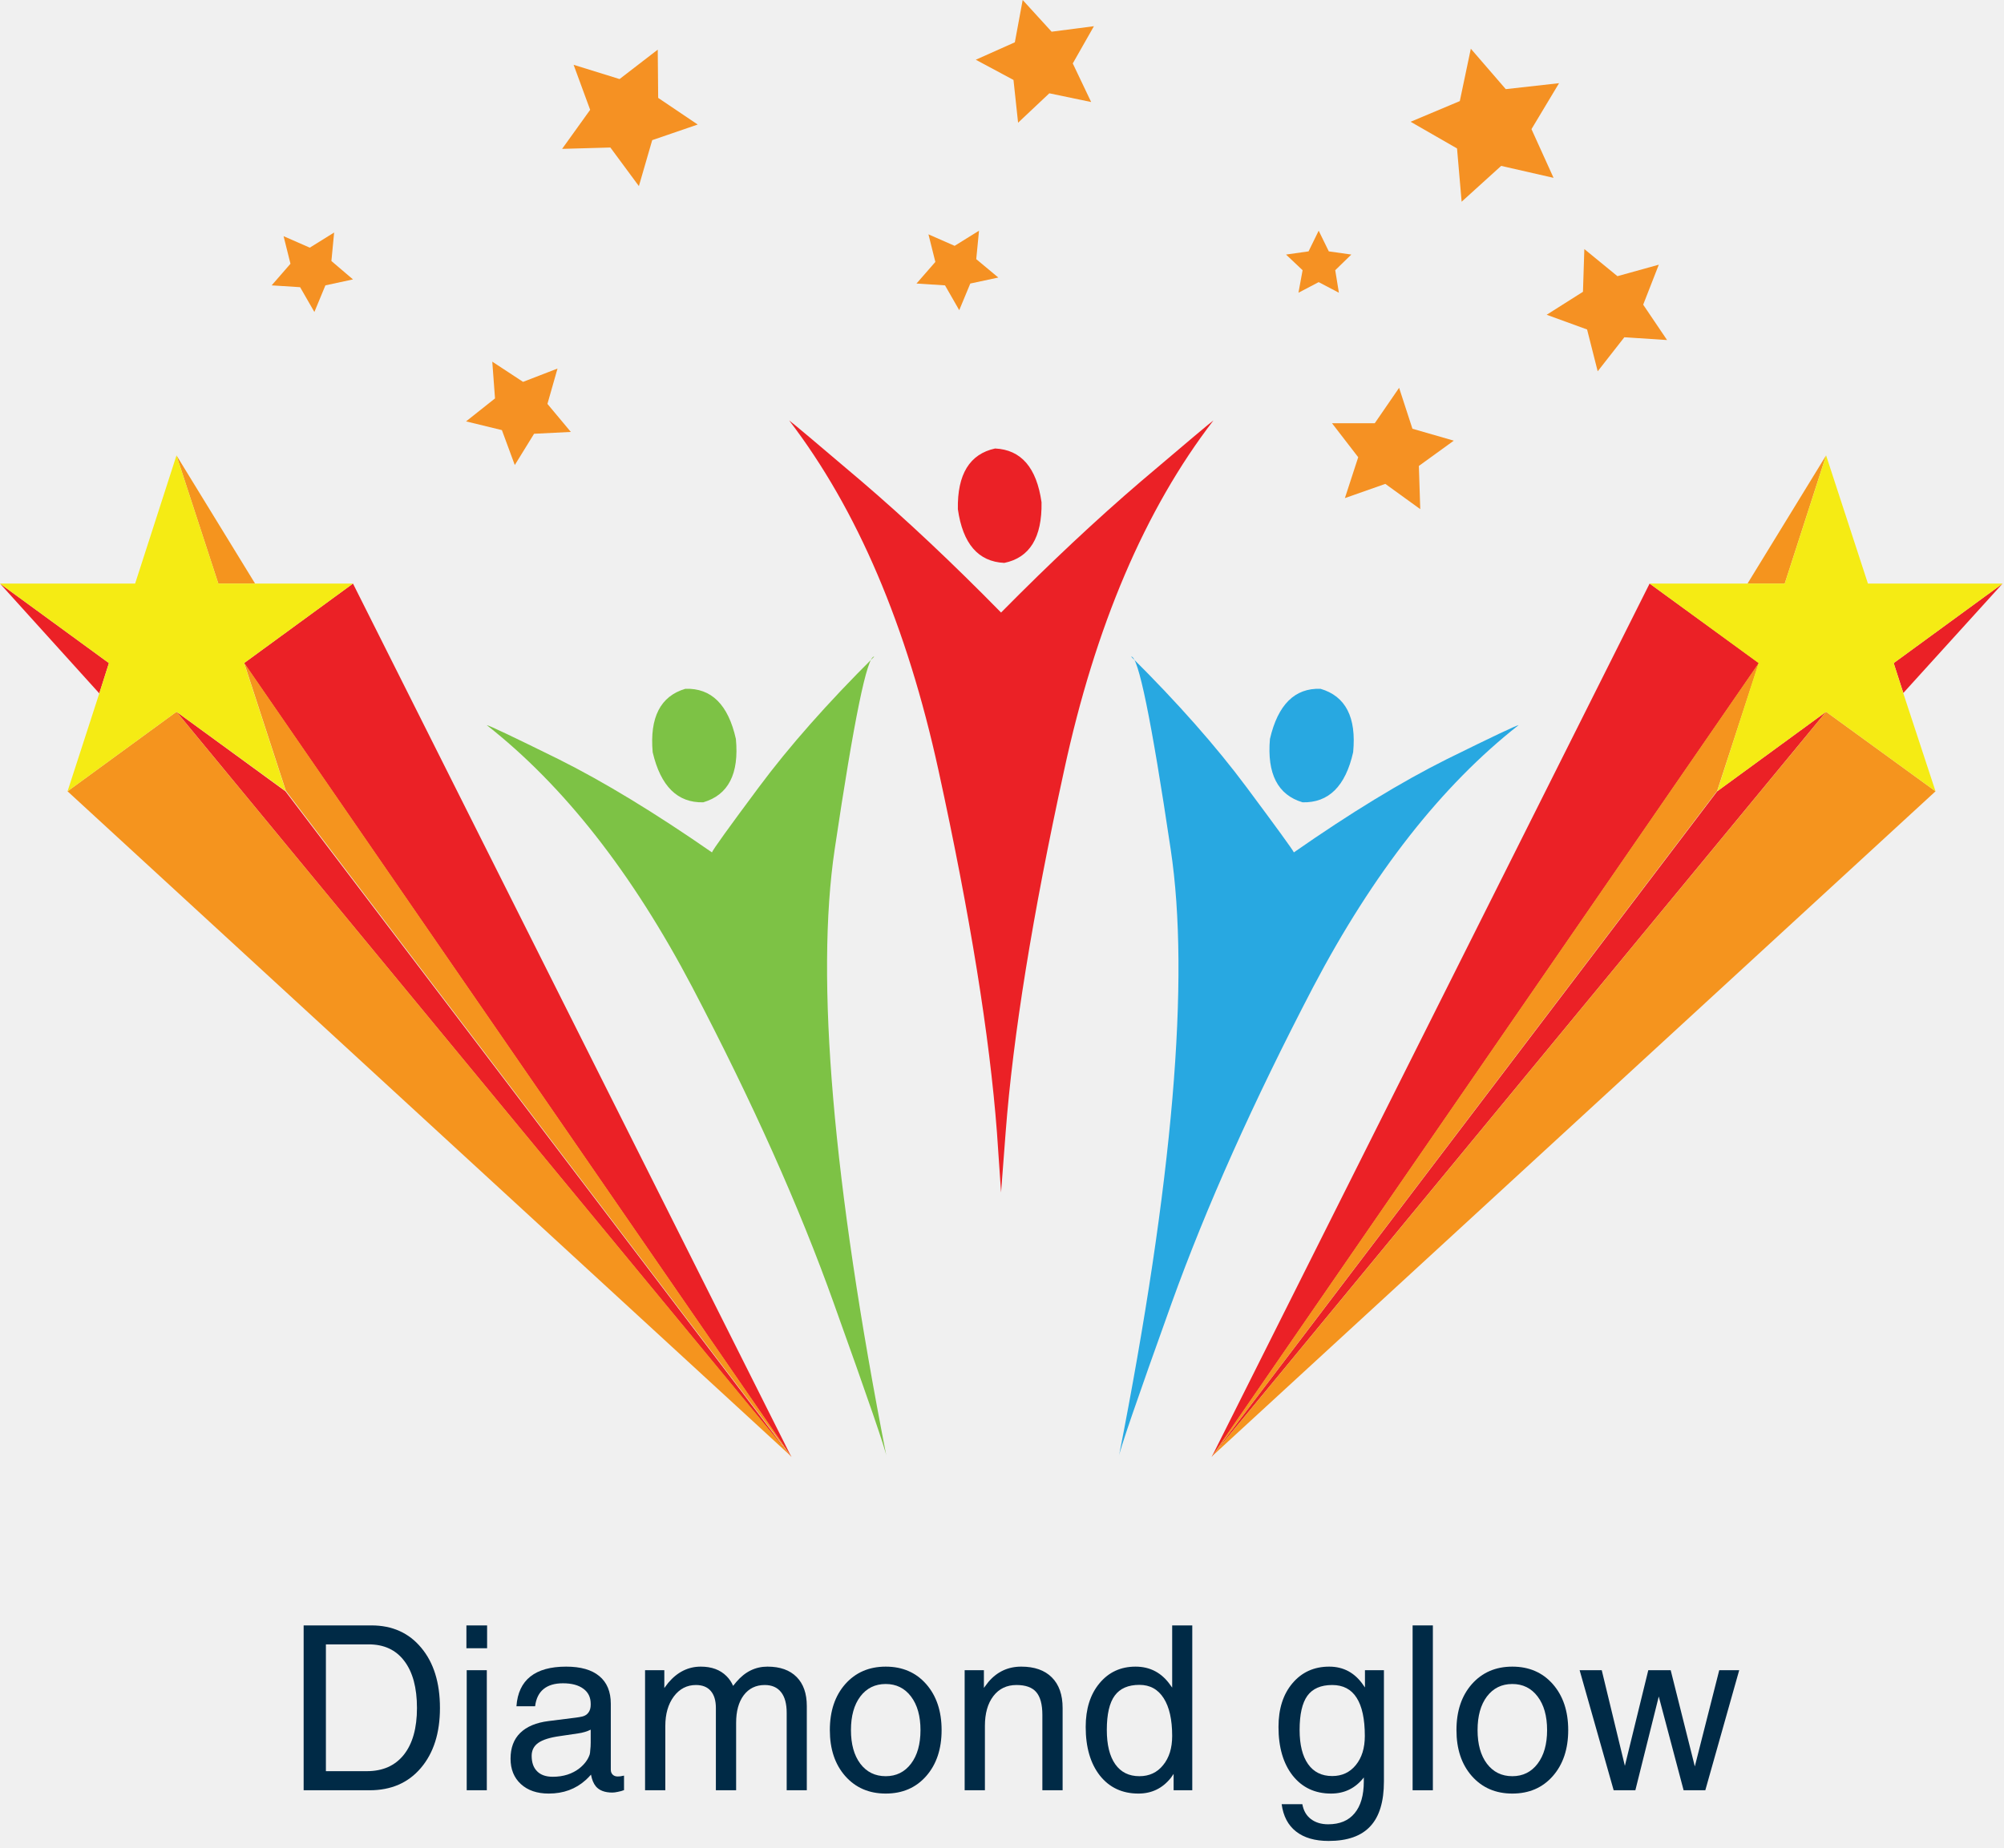
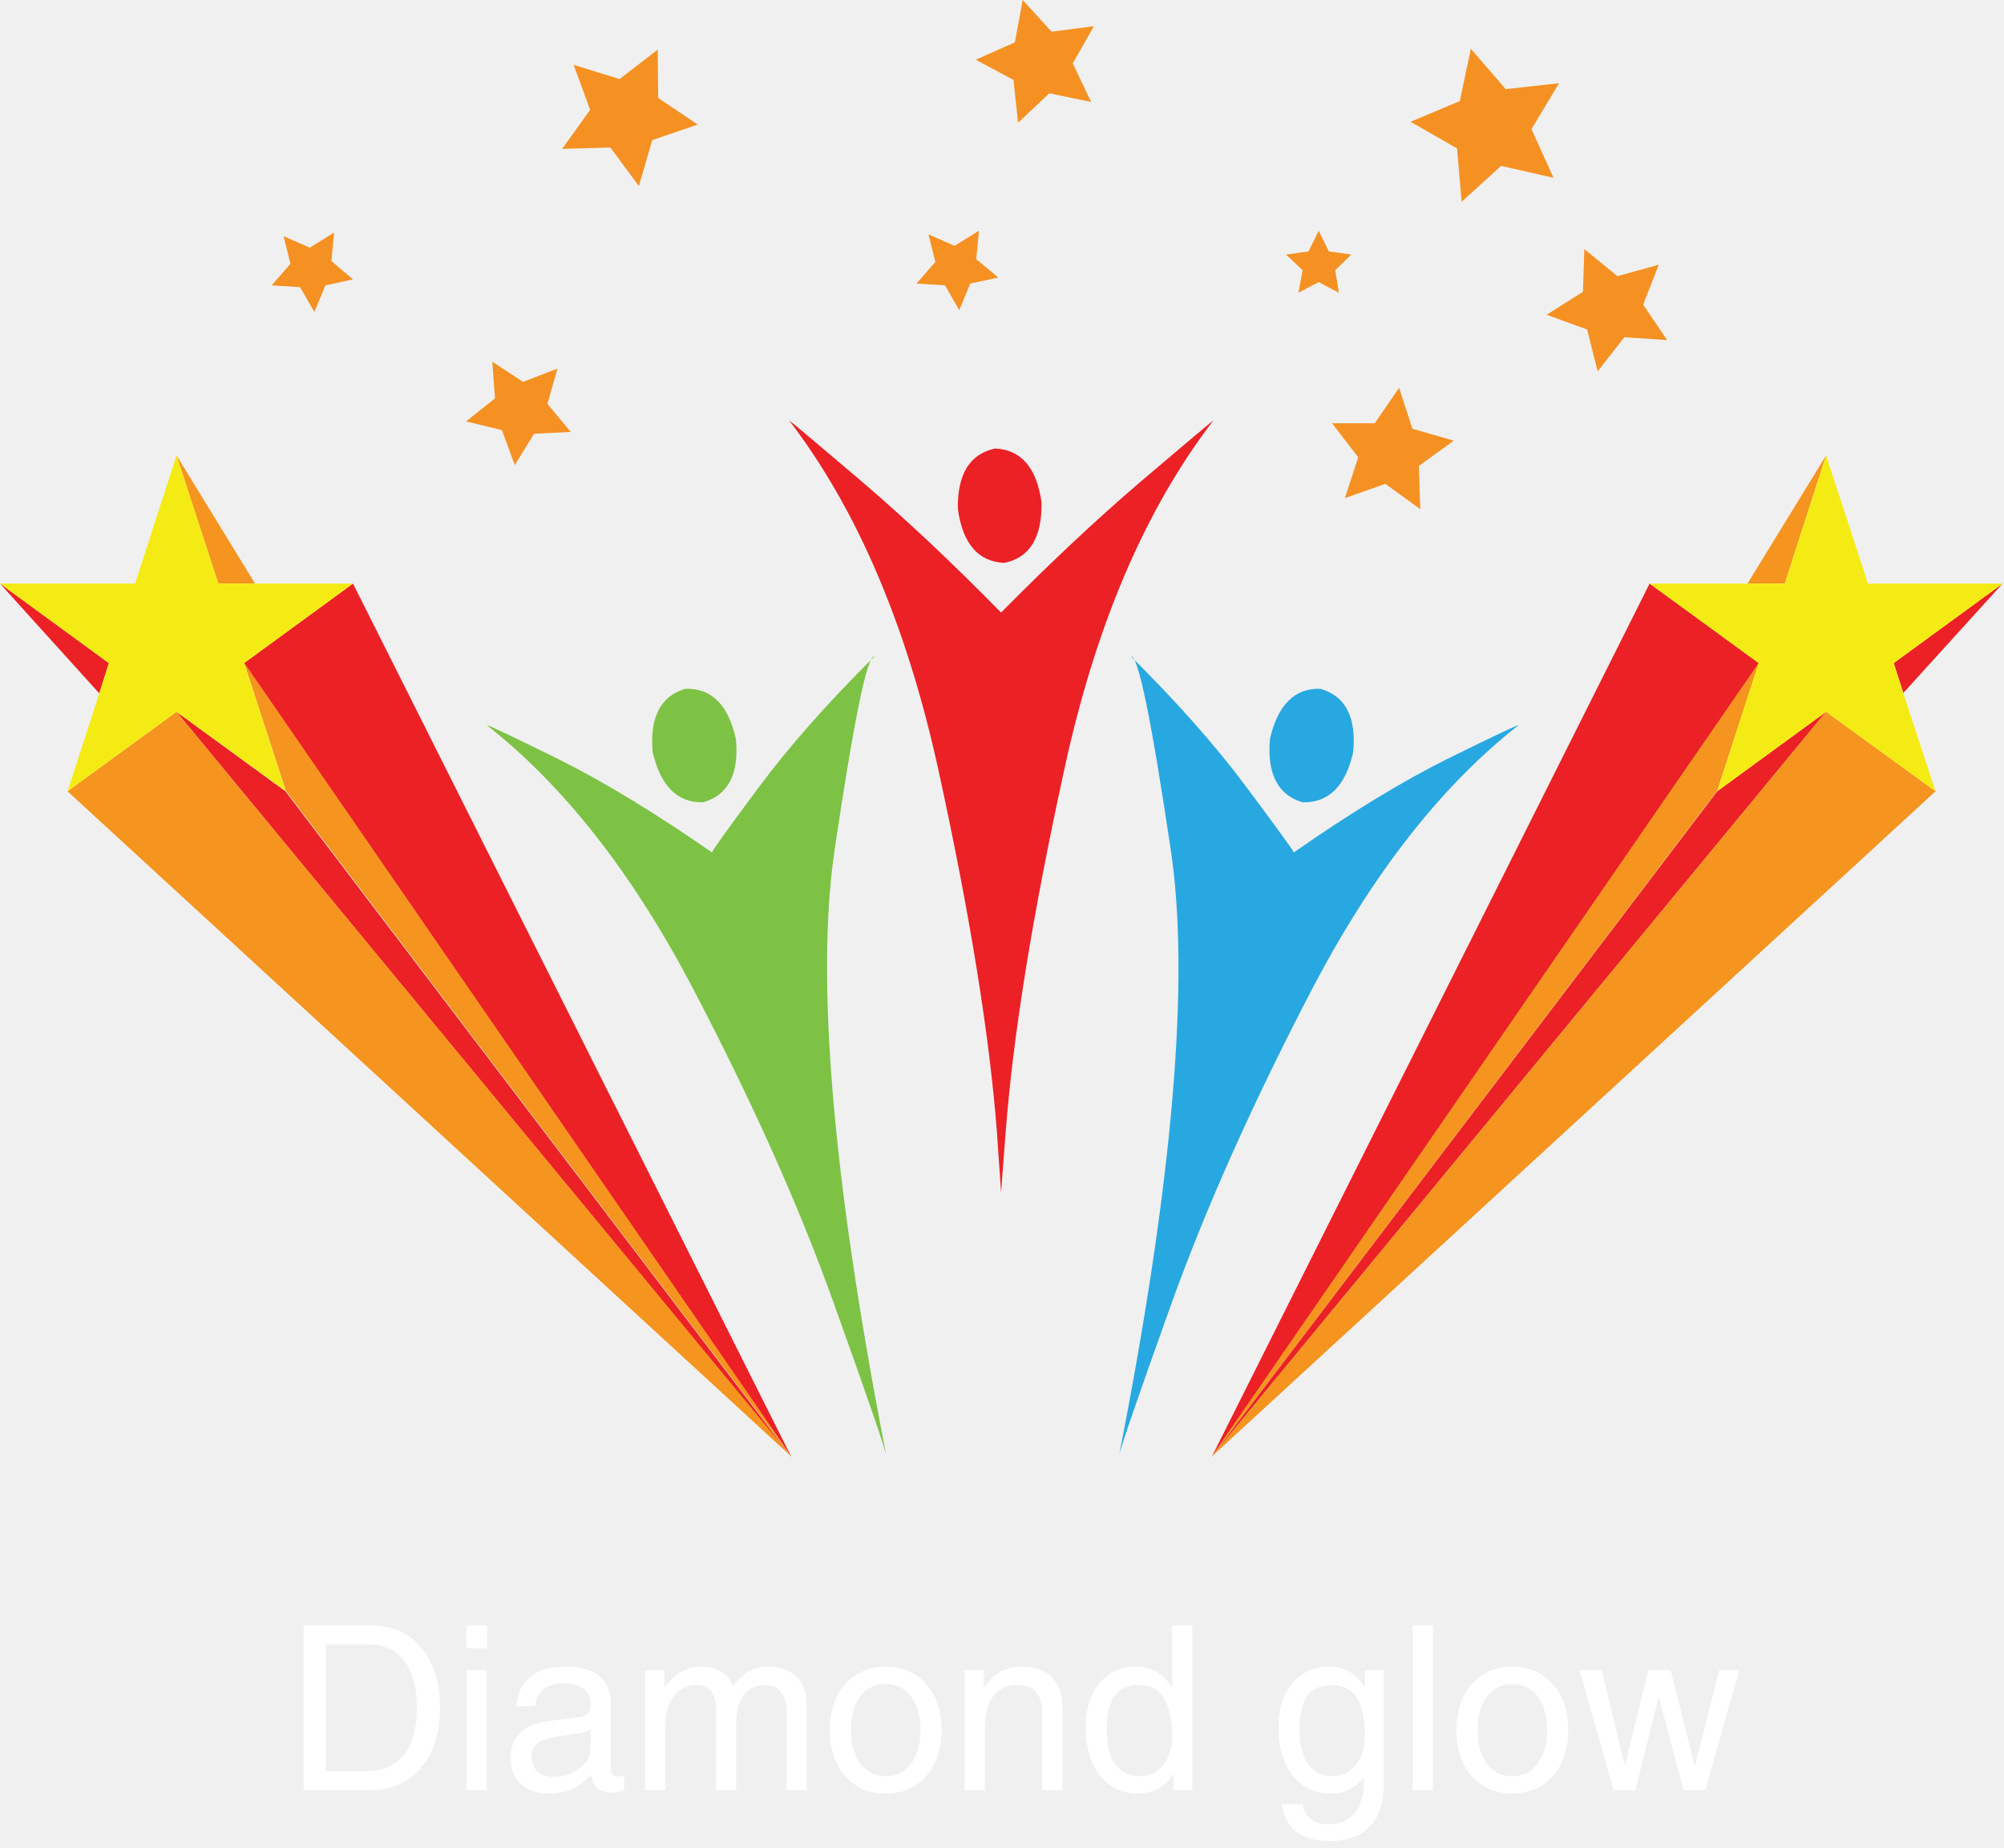
<svg xmlns="http://www.w3.org/2000/svg" viewBox="0 0 290.667 268" height="268" width="290.667" xml:space="preserve" id="svg2" version="1.1">
  <defs id="defs6" />
  <g transform="matrix(1.333333,0,0,-1.333333,0,268)" id="g10">
    <g transform="scale(0.1)" id="g12">
      <path id="path14" style="fill:#7dc245;fill-opacity:1;fill-rule:evenodd;stroke:none" d="m 950.98,1295.51 c -50.671,-50.35 -92.5,-97.7 -125.468,-142.03 -33.012,-44.34 -50,-67.97 -51.024,-70.98 -61.988,43.01 -117.648,76.84 -166.988,101.48 -49.34,24.34 -75.352,36.68 -78.012,37 83.672,-65.67 158.172,-160.67 223.524,-285 65.308,-124.648 116.636,-239.339 153.976,-343.992 37.66,-105 56.84,-160.816 57.5,-167.5 -58.668,300 -77.5,520.512 -56.476,661.492 20.968,141.01 35.308,210.86 42.968,209.53" />
      <path id="path16" style="fill:#7dc245;fill-opacity:1;fill-rule:evenodd;stroke:none" d="m 745.512,1260.51 c -27.032,-8.01 -38.871,-31.02 -35.512,-69.03 8.672,-36.99 26.988,-55.15 55,-54.49 27.34,8.01 39.141,31.02 35.512,68.99 -8.364,37.34 -26.684,55.5 -55,54.53" />
      <path id="path18" style="fill:#28a8e1;fill-opacity:1;fill-rule:evenodd;stroke:none" d="m 1651.99,1220.98 c -2.65,-0.32 -28.67,-12.66 -78.01,-37 -49.33,-24.64 -104.84,-58.47 -166.48,-101.48 -1.33,3.01 -18.52,26.64 -51.52,70.98 -32.97,44.33 -74.81,91.68 -125.47,142.03 7.65,1.33 21.99,-68.52 42.97,-209.53 21.36,-140.98 2.5,-361.492 -56.49,-661.492 0.67,6.684 19.85,62.5 57.5,167.5 37.66,104.653 88.99,219.344 153.99,343.992 65.35,124.33 139.84,219.33 223.51,285" />
      <path id="path20" style="fill:#28a8e1;fill-opacity:1;fill-rule:evenodd;stroke:none" d="m 1416.99,1136.99 c 28.32,-0.66 46.68,17.5 55,54.49 3.67,38.01 -8.16,61.02 -35.51,69.03 -28,0.97 -46.32,-17.19 -55,-54.53 -3.32,-37.97 8.52,-60.98 35.51,-68.99" />
      <path id="path22" style="fill:#eb2126;fill-opacity:1;fill-rule:evenodd;stroke:none" d="m 1088.98,1343.48 c -52.65,53.67 -103.32,101.36 -151.992,143 -48.976,41.68 -75.148,63.68 -78.508,66.02 74.02,-96.68 128.161,-223.67 162.5,-381.02 34.33,-157.34 55.5,-288.468 63.51,-393.468 l 4.49,-65.512 5,65.512 c 8.01,105 29.18,236.128 63.52,393.468 33.98,157.35 88.16,284.34 162.5,381.02 -3.36,-2.34 -29.49,-24.34 -78.52,-66.02 -48.67,-41.64 -99.49,-89.33 -152.5,-143" />
      <path id="path24" style="fill:#eb2126;fill-opacity:1;fill-rule:evenodd;stroke:none" d="m 1082.5,1521.99 c -27.66,-6.01 -41.17,-28.01 -40.51,-66.01 5.35,-37.66 22.15,-57.15 50.51,-58.48 27.66,5.66 41.17,27.66 40.51,65.98 -5.35,37.69 -22.19,57.18 -50.51,58.51" />
      <path id="path26" style="fill:#f5941e;fill-opacity:1;fill-rule:evenodd;stroke:none" d="M 1986.48,1514.49 1900.98,1375 h 40.5 l 45,139.49" />
      <path id="path28" style="fill:#eb2126;fill-opacity:1;fill-rule:evenodd;stroke:none" d="M 1794.49,1375 1318.01,424.488 1913.48,1288.48 1794.49,1375" />
      <path id="path30" style="fill:#eb2126;fill-opacity:1;fill-rule:evenodd;stroke:none" d="m 1868.01,1148.98 -550,-723.98 668.47,810.51 -118.47,-86.53" />
      <path id="path32" style="fill:#eb2126;fill-opacity:1;fill-rule:evenodd;stroke:none" d="M 2070.51,1255.98 2178.48,1375 2060,1288.48 l 10.51,-32.5" />
      <path id="path34" style="fill:#f5941e;fill-opacity:1;fill-rule:evenodd;stroke:none" d="M 1986.48,1235.51 1318.01,425 l 787.5,723.98 -119.03,86.53" />
      <path id="path36" style="fill:#f5941e;fill-opacity:1;fill-rule:evenodd;stroke:none" d="M 1913.48,1288.98 1318.01,425 l 550,724.49 45.47,139.49" />
      <path id="path38" style="fill:#f5eb14;fill-opacity:1;fill-rule:evenodd;stroke:none" d="m 2060,1288.48 118.48,86.52 h -146.49 l -45.51,139.49 -45,-139.49 h -146.99 l 118.52,-86.52 -45,-139.5 118.47,86.53 119.03,-86.53 -35,106.53 -10.51,32.97" />
      <path id="path40" style="fill:#f5941e;fill-opacity:1;fill-rule:evenodd;stroke:none" d="M 277.5,1375 191.988,1514.49 237.5,1375 h 40" />
      <path id="path42" style="fill:#eb2126;fill-opacity:1;fill-rule:evenodd;stroke:none" d="M 191.988,1235.51 860.512,425 l -550,723.98 -118.524,86.53" />
      <path id="path44" style="fill:#eb2126;fill-opacity:1;fill-rule:evenodd;stroke:none" d="M 0,1375 108.012,1255.51 118.48,1288.48 0,1375" />
      <path id="path46" style="fill:#eb2126;fill-opacity:1;fill-rule:evenodd;stroke:none" d="M 265.512,1288.48 860.98,424.488 383.98,1375 265.512,1288.48" />
      <path id="path48" style="fill:#f5941e;fill-opacity:1;fill-rule:evenodd;stroke:none" d="M 73.481,1148.98 860.98,425 191.988,1235.51 73.481,1148.98" />
      <path id="path50" style="fill:#f5941e;fill-opacity:1;fill-rule:evenodd;stroke:none" d="M 310.98,1149.49 860.98,425 265.512,1288.98 310.98,1149.49" />
      <path id="path52" style="fill:#f5eb14;fill-opacity:1;fill-rule:evenodd;stroke:none" d="M 191.988,1235.51 310.98,1148.98 265.512,1288.48 383.98,1375 H 237.5 l -45.512,139.49 -45,-139.49 H 0 l 118.48,-86.52 -10.468,-32.97 -34.532,-106.53 118.507,86.53" />
      <path id="path54" style="fill:#f59123;fill-opacity:1;fill-rule:evenodd;stroke:none" d="m 545.98,1541.99 14.02,-38.01 20.98,34.03 40,1.99 -25.468,30.51 10.968,38.47 -37.5,-14.49 -33.468,21.99 2.968,-40 -31.492,-25 38.992,-9.49" />
      <path id="path56" style="fill:#f59123;fill-opacity:1;fill-rule:evenodd;stroke:none" d="m 1028.01,1699.49 15.47,-26.99 12.03,28.98 30.47,6.53 -23.99,20 3.01,30.97 -26.52,-16.48 -28.48,12.5 7.5,-30 -20.512,-23.52 31.022,-1.99" />
      <path id="path58" style="fill:#f59123;fill-opacity:1;fill-rule:evenodd;stroke:none" d="m 326.48,1697.5 15.508,-26.99 11.992,28.98 30,6.49 -23.468,20 2.968,31.01 -26.492,-16.48 -28.508,12.5 7.5,-30 -20.468,-23.52 30.968,-1.99" />
      <path id="path60" style="fill:#f59123;fill-opacity:1;fill-rule:evenodd;stroke:none" d="m 1107.5,1876.48 33.98,32 45.51,-9.5 -20,42 23.01,40.5 -46.02,-5.97 -31.48,34.49 -8.52,-46.02 -42.5,-18.98 41.02,-21.99 5,-46.53" />
      <path id="path62" style="fill:#f59123;fill-opacity:1;fill-rule:evenodd;stroke:none" d="m 1477.5,1512.5 -14.49,-44.49 43.98,15.47 38.01,-27.5 -1.52,47.03 38,27.5 -45,12.97 -14.49,44.53 -26.48,-38.52 h -46.53 l 28.52,-36.99" />
      <path id="path64" style="fill:#f59123;fill-opacity:1;fill-rule:evenodd;stroke:none" d="m 1726.48,1651.48 11.53,-45.5 28.98,37.03 46.49,-3.01 -25.98,38.48 16.99,43.51 -45,-12.5 -36.01,29.49 -1.49,-46.48 -39.49,-25 43.98,-16.02" />
      <path id="path66" style="fill:#f59123;fill-opacity:1;fill-rule:evenodd;stroke:none" d="m 663.98,1849.49 31.02,-41.99 14.488,50 49.492,16.99 -43,28.99 -0.468,52.5 -41.532,-32 -50,15.51 18.008,-48.98 -30.508,-42.5 52.5,1.48" />
      <path id="path68" style="fill:#f59123;fill-opacity:1;fill-rule:evenodd;stroke:none" d="m 1412.5,1691.48 21.99,11.53 21.99,-11.53 -3.98,24.5 17.5,17.03 -24.49,3.47 -11.02,22.5 -11.01,-22.5 -24.5,-3.47 18.01,-17.03 -4.49,-24.5" />
      <path id="path70" style="fill:#f59123;fill-opacity:1;fill-rule:evenodd;stroke:none" d="m 1590,1790.51 43.01,38.98 56.99,-13.01 -24.02,53.01 30,50 -57.97,-6.48 -38.01,43.98 -11.99,-56.99 -53.52,-22.5 50.51,-29.02 5,-57.97" />
-       <path id="path72" style="fill:#002a46;fill-opacity:1;fill-rule:nonzero;stroke:none" d="M 330.309,61.988 V 241.371 h 73.75 c 22.703,0 40.781,-8.133 54.222,-24.383 13.52,-16.168 20.309,-37.968 20.309,-65.468 0,-27.301 -6.949,-49.059 -20.781,-65.309 -13.75,-16.172 -32.34,-24.223 -55.778,-24.223 z m 24.222,20.781 h 44.528 c 17.39,0 30.82,5.981 40.32,17.968 9.449,11.961 14.211,28.91 14.211,50.782 0,22.07 -4.61,39.101 -13.75,51.101 -9.059,12.07 -21.988,18.117 -38.75,18.117 H 354.531 Z M 507.699,192.621 h 21.871 V 61.988 H 507.699 Z m -0.32,48.75 h 22.5 v -24.852 h -22.5 z" />
-       <path id="path74" style="fill:#002a46;fill-opacity:1;fill-rule:nonzero;stroke:none" d="m 596.949,58.398 c -12.73,0 -22.808,3.441 -30.308,10.312 -7.5,6.879 -11.25,16.09 -11.25,27.66 0,11.75 3.48,21.09 10.468,27.969 7.071,6.949 17.379,11.281 30.942,12.961 l 29.84,3.75 c 2.5,0.32 4.839,0.711 7.031,1.25 2.808,0.711 5,2.187 6.558,4.379 1.571,2.191 2.348,4.922 2.348,8.281 v 1.09 c 0,7.07 -2.656,12.539 -7.969,16.41 -5.308,3.949 -12.73,5.937 -22.187,5.937 -8.981,0 -16.012,-2.109 -21.094,-6.25 -5.117,-4.179 -8.207,-10.429 -9.219,-18.75 h -20.308 c 1.008,14.372 6.09,25.153 15.148,32.34 9.071,7.192 22.031,10.782 38.91,10.782 15.821,0 27.852,-3.43 36.09,-10.309 8.321,-6.871 12.5,-16.949 12.5,-30.16 V 84.34 c 0,-2.191 0.672,-3.988 2.031,-5.32 1.329,-1.359 3.168,-2.031 5.469,-2.031 0.629,0 1.571,0.043 2.821,0.16 1.25,0.191 2.57,0.473 4.058,0.781 V 62.148 c -2.109,-0.82 -4.34,-1.449 -6.719,-1.879 -2.308,-0.5 -4.3,-0.781 -5.937,-0.781 -8.242,0 -14.223,2.273 -17.973,6.723 -2.5,3.008 -4.289,7.27 -5.308,12.809 -1.68,-1.988 -3.551,-3.898 -5.621,-5.781 -10.942,-9.918 -24.379,-14.84 -40.321,-14.84 z m 45.629,55.313 v 14.219 c -4.058,-1.989 -8.598,-3.36 -13.598,-4.059 l -20.152,-2.973 c -10.629,-1.488 -18.398,-3.91 -23.277,-7.347 -4.813,-3.43 -7.192,-8.121 -7.192,-14.063 0,-7.297 1.95,-12.93 5.942,-16.867 3.937,-3.992 9.609,-5.941 17.027,-5.941 11.563,0 21.293,3.121 29.223,9.371 5.39,4.379 9.058,9.301 10.929,14.847 0.321,1.012 0.508,2.692 0.629,5 0.313,2.383 0.469,5 0.469,7.813 z" />
-       <path id="path76" style="fill:#002a46;fill-opacity:1;fill-rule:nonzero;stroke:none" d="M 701.719,61.988 V 192.621 h 20.941 v -19.383 l 4.371,5.782 c 9.879,11.64 21.641,17.5 35.309,17.5 11.762,0 21.101,-3.43 27.969,-10.309 3.132,-3.121 5.511,-6.68 7.191,-10.621 l 3.59,4.371 c 9.379,11.019 20.629,16.559 33.75,16.559 13.75,0 24.301,-3.75 31.719,-11.25 7.39,-7.418 11.101,-17.93 11.101,-31.559 V 61.988 h -21.879 v 84.223 c 0,9.879 -2.031,17.379 -6.09,22.5 -4.07,5.199 -10,7.809 -17.812,7.809 -9.609,0 -17.188,-3.711 -22.82,-11.09 -5.539,-7.418 -8.278,-17.418 -8.278,-30 V 61.988 H 778.75 V 151.52 c 0,8.128 -1.871,14.3 -5.629,18.601 -3.672,4.258 -9.019,6.399 -16.09,6.399 -9.801,0 -17.812,-4.18 -24.062,-12.5 -6.168,-8.36 -9.219,-19.02 -9.219,-32.032 V 61.988 Z" />
-       <path id="path78" style="fill:#002a46;fill-opacity:1;fill-rule:nonzero;stroke:none" d="m 963.52,58.398 c -18.129,0 -32.821,6.332 -44.071,19.062 -11.168,12.699 -16.719,29.379 -16.719,50 0,20.629 5.551,37.269 16.719,50 11.25,12.699 25.942,19.059 44.071,19.059 18.199,0 32.89,-6.36 44.06,-19.059 11.13,-12.731 16.72,-29.371 16.72,-50 0,-20.621 -5.59,-37.301 -16.72,-50 C 996.41,64.731 981.719,58.398 963.52,58.398 Z m 0,18.902 c 11.441,0 20.621,4.539 27.5,13.598 6.871,9.062 10.31,21.25 10.31,36.563 0,15.309 -3.439,27.5 -10.31,36.559 -6.879,9.07 -16.059,13.601 -27.5,13.601 -11.571,0 -20.79,-4.531 -27.661,-13.601 -6.8,-9.059 -10.16,-21.25 -10.16,-36.559 0,-15.313 3.36,-27.5 10.16,-36.563 6.871,-9.059 16.09,-13.598 27.661,-13.598 z" />
-       <path id="path80" style="fill:#002a46;fill-opacity:1;fill-rule:nonzero;stroke:none" d="M 1049.38,61.988 V 192.621 h 20.93 v -19.223 l 4.85,6.403 c 9.45,11.14 21.4,16.719 35.78,16.719 14.37,0 25.47,-3.899 33.28,-11.719 7.81,-7.813 11.72,-18.903 11.72,-33.281 V 61.988 h -22.03 V 144.02 c 0,11.449 -2.27,19.73 -6.72,24.851 -4.38,5.078 -11.53,7.649 -21.41,7.649 -10.62,0 -19.02,-4.02 -25.16,-12.032 -6.17,-8.039 -9.21,-18.867 -9.21,-32.5 V 61.988 Z" />
-       <path id="path82" style="fill:#002a46;fill-opacity:1;fill-rule:nonzero;stroke:none" d="m 1238.4,58.398 c -17.5,0 -31.49,6.481 -41.88,19.531 -10.31,13.121 -15.47,30.781 -15.47,52.968 0,19.692 5,35.512 15,47.5 10,12.071 23.05,18.122 39.22,18.122 16.02,0 28.75,-6.829 38.13,-20.469 l 1.72,-2.34 v 67.66 h 21.87 V 61.988 h -20.31 v 17.812 l -2.81,-4.062 c -9.07,-11.559 -20.9,-17.34 -35.47,-17.34 z m 1.09,118.282 c -12.19,0 -21.17,-3.91 -26.87,-11.719 -5.74,-7.813 -8.6,-20.27 -8.6,-37.34 0,-16.172 3.05,-28.602 9.22,-37.352 6.14,-8.668 14.88,-12.969 26.25,-12.969 10.71,0 19.3,3.988 25.78,12.039 6.57,8 9.85,18.59 9.85,31.711 0,17.82 -3.09,31.488 -9.22,41.097 -6.17,9.692 -14.96,14.532 -26.41,14.532 z" />
-       <path id="path84" style="fill:#002a46;fill-opacity:1;fill-rule:nonzero;stroke:none" d="m 1444.84,24.961 c 12.58,0 22.19,4.02 28.75,12.027 6.64,7.934 10,19.492 10,34.691 v 4.219 l -0.15,-0.16 c -9.06,-11.559 -20.9,-17.34 -35.47,-17.34 -17.42,0 -31.33,6.481 -41.72,19.531 -10.31,13.121 -15.47,30.781 -15.47,52.968 0,19.692 5.04,35.512 15.16,47.5 10.19,12.071 23.51,18.122 40,18.122 15.7,0 28.16,-6.829 37.34,-20.469 l 1.56,-2.18 v 18.75 h 20.63 V 71.68 c 0,-22.07 -4.96,-38.359 -14.85,-48.91 -9.8,-10.621 -24.92,-15.93 -45.31,-15.93 -14.92,0 -26.72,3.43 -35.47,10.309 -8.67,6.801 -13.86,16.68 -15.62,29.691 h 22.5 c 1.25,-6.961 4.3,-12.351 9.22,-16.102 5,-3.828 11.29,-5.777 18.9,-5.777 z m 4.38,151.559 c -12.31,0 -21.33,-3.899 -27.03,-11.719 -5.63,-7.813 -8.44,-20.231 -8.44,-37.18 0,-16.062 3.05,-28.441 9.22,-37.191 6.13,-8.668 14.88,-12.969 26.25,-12.969 10.62,0 19.14,3.949 25.62,11.879 6.57,8 9.85,18.59 9.85,31.711 0,18.437 -2.97,32.269 -8.91,41.57 -5.86,9.258 -14.69,13.899 -26.56,13.899 z" />
-       <path id="path86" style="fill:#002a46;fill-opacity:1;fill-rule:nonzero;stroke:none" d="m 1536.68,61.988 h 22.031 v 179.383 H 1536.68 Z" />
-       <path id="path88" style="fill:#002a46;fill-opacity:1;fill-rule:nonzero;stroke:none" d="m 1645.16,58.398 c -18.13,0 -32.82,6.332 -44.07,19.062 -11.17,12.699 -16.71,29.379 -16.71,50 0,20.629 5.54,37.269 16.71,50 11.25,12.699 25.94,19.059 44.07,19.059 18.2,0 32.89,-6.36 44.06,-19.059 11.13,-12.731 16.72,-29.371 16.72,-50 0,-20.621 -5.59,-37.301 -16.72,-50 -11.17,-12.73 -25.86,-19.062 -44.06,-19.062 z m 0,18.902 c 11.44,0 20.62,4.539 27.5,13.598 6.87,9.062 10.31,21.25 10.31,36.563 0,15.309 -3.44,27.5 -10.31,36.559 -6.88,9.07 -16.06,13.601 -27.5,13.601 -11.57,0 -20.78,-4.531 -27.66,-13.601 -6.8,-9.059 -10.16,-21.25 -10.16,-36.559 0,-15.313 3.36,-27.5 10.16,-36.563 6.88,-9.059 16.09,-13.598 27.66,-13.598 z" />
-       <path id="path90" style="fill:#002a46;fill-opacity:1;fill-rule:nonzero;stroke:none" d="m 1755.39,61.988 -37.03,130.633 h 24.06 l 25.16,-104.07 25.47,104.07 h 24.37 l 26.25,-104.691 26.56,104.691 h 21.72 L 1855.08,61.988 h -23.6 L 1804.45,164.02 1778.98,61.988 Z" />
+       <path id="path72" style="fill:#ffffff;fill-opacity:1;fill-rule:nonzero;stroke:none" d="M 330.309,61.988 V 241.371 h 73.75 c 22.703,0 40.781,-8.133 54.222,-24.383 13.52,-16.168 20.309,-37.968 20.309,-65.468 0,-27.301 -6.949,-49.059 -20.781,-65.309 -13.75,-16.172 -32.34,-24.223 -55.778,-24.223 z m 24.222,20.781 h 44.528 c 17.39,0 30.82,5.981 40.32,17.968 9.449,11.961 14.211,28.91 14.211,50.782 0,22.07 -4.61,39.101 -13.75,51.101 -9.059,12.07 -21.988,18.117 -38.75,18.117 H 354.531 Z M 507.699,192.621 h 21.871 V 61.988 H 507.699 Z m -0.32,48.75 h 22.5 v -24.852 h -22.5 z" />
+       <path id="path74" style="fill:#ffffff;fill-opacity:1;fill-rule:nonzero;stroke:none" d="m 596.949,58.398 c -12.73,0 -22.808,3.441 -30.308,10.312 -7.5,6.879 -11.25,16.09 -11.25,27.66 0,11.75 3.48,21.09 10.468,27.969 7.071,6.949 17.379,11.281 30.942,12.961 l 29.84,3.75 c 2.5,0.32 4.839,0.711 7.031,1.25 2.808,0.711 5,2.187 6.558,4.379 1.571,2.191 2.348,4.922 2.348,8.281 v 1.09 c 0,7.07 -2.656,12.539 -7.969,16.41 -5.308,3.949 -12.73,5.937 -22.187,5.937 -8.981,0 -16.012,-2.109 -21.094,-6.25 -5.117,-4.179 -8.207,-10.429 -9.219,-18.75 h -20.308 c 1.008,14.372 6.09,25.153 15.148,32.34 9.071,7.192 22.031,10.782 38.91,10.782 15.821,0 27.852,-3.43 36.09,-10.309 8.321,-6.871 12.5,-16.949 12.5,-30.16 V 84.34 c 0,-2.191 0.672,-3.988 2.031,-5.32 1.329,-1.359 3.168,-2.031 5.469,-2.031 0.629,0 1.571,0.043 2.821,0.16 1.25,0.191 2.57,0.473 4.058,0.781 V 62.148 c -2.109,-0.82 -4.34,-1.449 -6.719,-1.879 -2.308,-0.5 -4.3,-0.781 -5.937,-0.781 -8.242,0 -14.223,2.273 -17.973,6.723 -2.5,3.008 -4.289,7.27 -5.308,12.809 -1.68,-1.988 -3.551,-3.898 -5.621,-5.781 -10.942,-9.918 -24.379,-14.84 -40.321,-14.84 z m 45.629,55.313 v 14.219 c -4.058,-1.989 -8.598,-3.36 -13.598,-4.059 l -20.152,-2.973 c -10.629,-1.488 -18.398,-3.91 -23.277,-7.347 -4.813,-3.43 -7.192,-8.121 -7.192,-14.063 0,-7.297 1.95,-12.93 5.942,-16.867 3.937,-3.992 9.609,-5.941 17.027,-5.941 11.563,0 21.293,3.121 29.223,9.371 5.39,4.379 9.058,9.301 10.929,14.847 0.321,1.012 0.508,2.692 0.629,5 0.313,2.383 0.469,5 0.469,7.813 z" />
+       <path id="path76" style="fill:#ffffff;fill-opacity:1;fill-rule:nonzero;stroke:none" d="M 701.719,61.988 V 192.621 h 20.941 v -19.383 l 4.371,5.782 c 9.879,11.64 21.641,17.5 35.309,17.5 11.762,0 21.101,-3.43 27.969,-10.309 3.132,-3.121 5.511,-6.68 7.191,-10.621 l 3.59,4.371 c 9.379,11.019 20.629,16.559 33.75,16.559 13.75,0 24.301,-3.75 31.719,-11.25 7.39,-7.418 11.101,-17.93 11.101,-31.559 V 61.988 h -21.879 v 84.223 c 0,9.879 -2.031,17.379 -6.09,22.5 -4.07,5.199 -10,7.809 -17.812,7.809 -9.609,0 -17.188,-3.711 -22.82,-11.09 -5.539,-7.418 -8.278,-17.418 -8.278,-30 V 61.988 H 778.75 V 151.52 c 0,8.128 -1.871,14.3 -5.629,18.601 -3.672,4.258 -9.019,6.399 -16.09,6.399 -9.801,0 -17.812,-4.18 -24.062,-12.5 -6.168,-8.36 -9.219,-19.02 -9.219,-32.032 V 61.988 Z" />
+       <path id="path78" style="fill:#ffffff;fill-opacity:1;fill-rule:nonzero;stroke:none" d="m 963.52,58.398 c -18.129,0 -32.821,6.332 -44.071,19.062 -11.168,12.699 -16.719,29.379 -16.719,50 0,20.629 5.551,37.269 16.719,50 11.25,12.699 25.942,19.059 44.071,19.059 18.199,0 32.89,-6.36 44.06,-19.059 11.13,-12.731 16.72,-29.371 16.72,-50 0,-20.621 -5.59,-37.301 -16.72,-50 C 996.41,64.731 981.719,58.398 963.52,58.398 Z m 0,18.902 c 11.441,0 20.621,4.539 27.5,13.598 6.871,9.062 10.31,21.25 10.31,36.563 0,15.309 -3.439,27.5 -10.31,36.559 -6.879,9.07 -16.059,13.601 -27.5,13.601 -11.571,0 -20.79,-4.531 -27.661,-13.601 -6.8,-9.059 -10.16,-21.25 -10.16,-36.559 0,-15.313 3.36,-27.5 10.16,-36.563 6.871,-9.059 16.09,-13.598 27.661,-13.598 z" />
+       <path id="path80" style="fill:#ffffff;fill-opacity:1;fill-rule:nonzero;stroke:none" d="M 1049.38,61.988 V 192.621 h 20.93 v -19.223 l 4.85,6.403 c 9.45,11.14 21.4,16.719 35.78,16.719 14.37,0 25.47,-3.899 33.28,-11.719 7.81,-7.813 11.72,-18.903 11.72,-33.281 V 61.988 h -22.03 V 144.02 c 0,11.449 -2.27,19.73 -6.72,24.851 -4.38,5.078 -11.53,7.649 -21.41,7.649 -10.62,0 -19.02,-4.02 -25.16,-12.032 -6.17,-8.039 -9.21,-18.867 -9.21,-32.5 V 61.988 Z" />
+       <path id="path82" style="fill:#ffffff;fill-opacity:1;fill-rule:nonzero;stroke:none" d="m 1238.4,58.398 c -17.5,0 -31.49,6.481 -41.88,19.531 -10.31,13.121 -15.47,30.781 -15.47,52.968 0,19.692 5,35.512 15,47.5 10,12.071 23.05,18.122 39.22,18.122 16.02,0 28.75,-6.829 38.13,-20.469 l 1.72,-2.34 v 67.66 h 21.87 V 61.988 h -20.31 v 17.812 l -2.81,-4.062 c -9.07,-11.559 -20.9,-17.34 -35.47,-17.34 z m 1.09,118.282 c -12.19,0 -21.17,-3.91 -26.87,-11.719 -5.74,-7.813 -8.6,-20.27 -8.6,-37.34 0,-16.172 3.05,-28.602 9.22,-37.352 6.14,-8.668 14.88,-12.969 26.25,-12.969 10.71,0 19.3,3.988 25.78,12.039 6.57,8 9.85,18.59 9.85,31.711 0,17.82 -3.09,31.488 -9.22,41.097 -6.17,9.692 -14.96,14.532 -26.41,14.532 z" />
+       <path id="path84" style="fill:#ffffff;fill-opacity:1;fill-rule:nonzero;stroke:none" d="m 1444.84,24.961 c 12.58,0 22.19,4.02 28.75,12.027 6.64,7.934 10,19.492 10,34.691 v 4.219 l -0.15,-0.16 c -9.06,-11.559 -20.9,-17.34 -35.47,-17.34 -17.42,0 -31.33,6.481 -41.72,19.531 -10.31,13.121 -15.47,30.781 -15.47,52.968 0,19.692 5.04,35.512 15.16,47.5 10.19,12.071 23.51,18.122 40,18.122 15.7,0 28.16,-6.829 37.34,-20.469 l 1.56,-2.18 v 18.75 h 20.63 V 71.68 c 0,-22.07 -4.96,-38.359 -14.85,-48.91 -9.8,-10.621 -24.92,-15.93 -45.31,-15.93 -14.92,0 -26.72,3.43 -35.47,10.309 -8.67,6.801 -13.86,16.68 -15.62,29.691 h 22.5 c 1.25,-6.961 4.3,-12.351 9.22,-16.102 5,-3.828 11.29,-5.777 18.9,-5.777 z m 4.38,151.559 c -12.31,0 -21.33,-3.899 -27.03,-11.719 -5.63,-7.813 -8.44,-20.231 -8.44,-37.18 0,-16.062 3.05,-28.441 9.22,-37.191 6.13,-8.668 14.88,-12.969 26.25,-12.969 10.62,0 19.14,3.949 25.62,11.879 6.57,8 9.85,18.59 9.85,31.711 0,18.437 -2.97,32.269 -8.91,41.57 -5.86,9.258 -14.69,13.899 -26.56,13.899 z" />
+       <path id="path86" style="fill:#ffffff;fill-opacity:1;fill-rule:nonzero;stroke:none" d="m 1536.68,61.988 h 22.031 v 179.383 H 1536.68 Z" />
+       <path id="path88" style="fill:#ffffff;fill-opacity:1;fill-rule:nonzero;stroke:none" d="m 1645.16,58.398 c -18.13,0 -32.82,6.332 -44.07,19.062 -11.17,12.699 -16.71,29.379 -16.71,50 0,20.629 5.54,37.269 16.71,50 11.25,12.699 25.94,19.059 44.07,19.059 18.2,0 32.89,-6.36 44.06,-19.059 11.13,-12.731 16.72,-29.371 16.72,-50 0,-20.621 -5.59,-37.301 -16.72,-50 -11.17,-12.73 -25.86,-19.062 -44.06,-19.062 z m 0,18.902 c 11.44,0 20.62,4.539 27.5,13.598 6.87,9.062 10.31,21.25 10.31,36.563 0,15.309 -3.44,27.5 -10.31,36.559 -6.88,9.07 -16.06,13.601 -27.5,13.601 -11.57,0 -20.78,-4.531 -27.66,-13.601 -6.8,-9.059 -10.16,-21.25 -10.16,-36.559 0,-15.313 3.36,-27.5 10.16,-36.563 6.88,-9.059 16.09,-13.598 27.66,-13.598 z" />
+       <path id="path90" style="fill:#ffffff;fill-opacity:1;fill-rule:nonzero;stroke:none" d="m 1755.39,61.988 -37.03,130.633 h 24.06 l 25.16,-104.07 25.47,104.07 h 24.37 l 26.25,-104.691 26.56,104.691 h 21.72 L 1855.08,61.988 h -23.6 L 1804.45,164.02 1778.98,61.988 Z" />
    </g>
  </g>
</svg>
